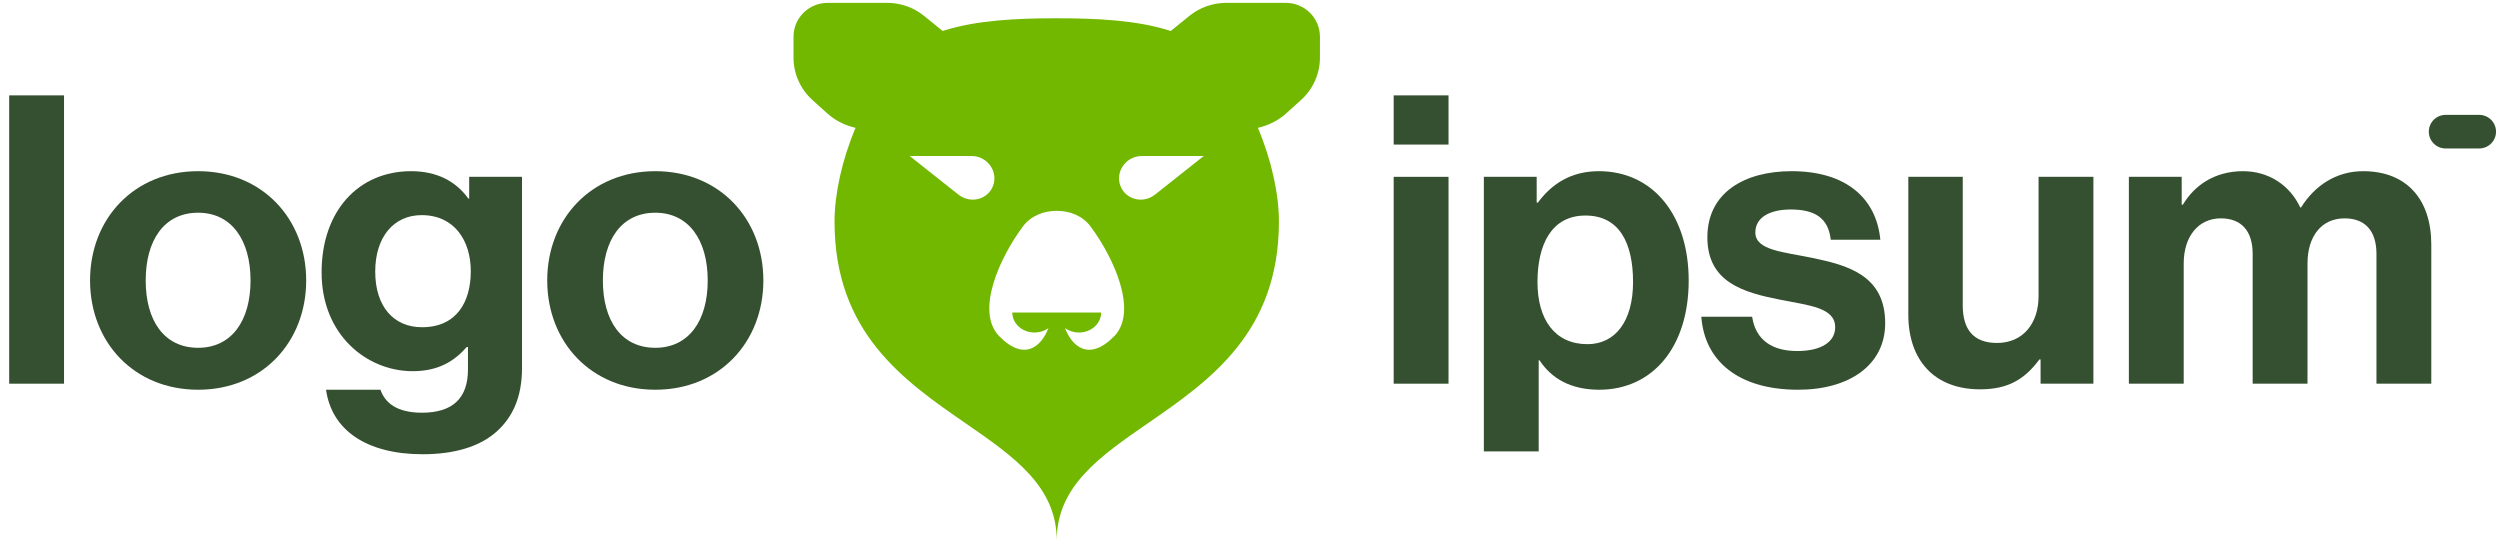
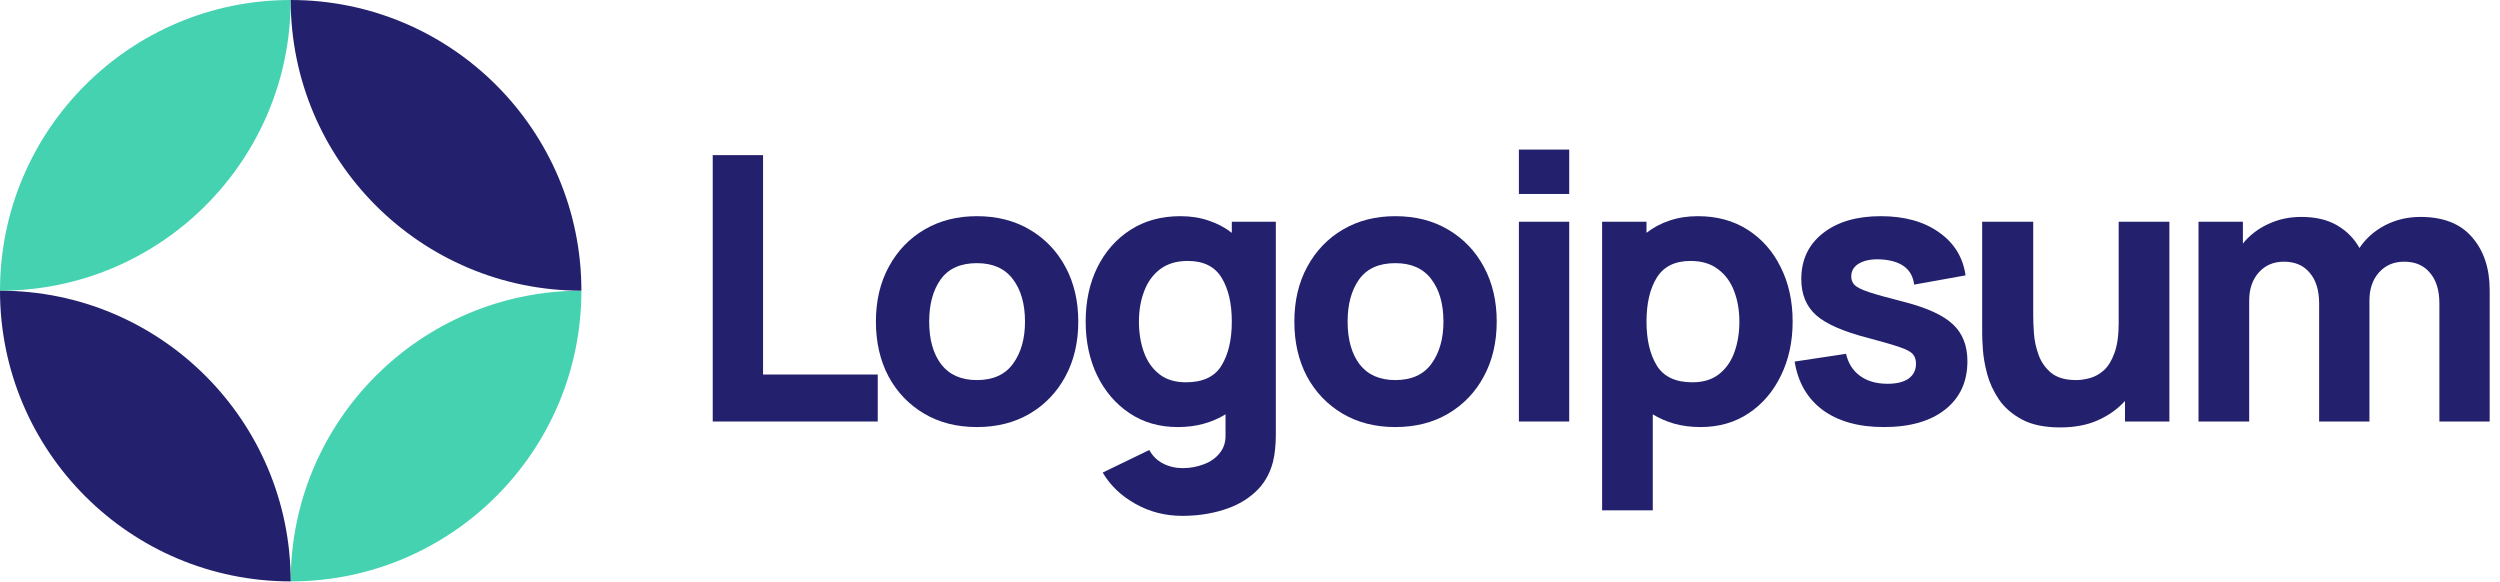
- <svg xmlns="http://www.w3.org/2000/svg" id="logo-75" width="186" height="41" viewBox="0 0 186 41" fill="none">
-   <path class="ccustom" fill-rule="evenodd" clip-rule="evenodd" d="M59.037 2.729C59.037 1.339 60.176 0.213 61.581 0.213H66.011C67.011 0.213 67.98 0.556 68.753 1.183L70.1 2.276L70.134 2.306C70.165 2.296 70.196 2.286 70.228 2.276C72.659 1.506 75.609 1.359 78.621 1.359C81.632 1.359 84.582 1.506 87.013 2.276C87.045 2.286 87.076 2.296 87.107 2.306L87.141 2.276L88.488 1.183C89.261 0.556 90.23 0.213 91.23 0.213H95.66C97.065 0.213 98.204 1.339 98.204 2.729V4.284C98.204 5.487 97.691 6.635 96.792 7.445L95.705 8.425C95.174 8.904 94.537 9.252 93.845 9.442L93.588 9.512C94.595 11.89 95.152 14.432 95.152 16.488C95.152 24.759 89.978 28.332 85.419 31.479C81.829 33.958 78.621 36.173 78.621 40.213C78.621 36.173 75.412 33.958 71.822 31.479C67.263 28.332 62.089 24.759 62.089 16.488C62.089 14.432 62.646 11.89 63.653 9.512L63.396 9.442C62.704 9.252 62.067 8.904 61.536 8.425L60.449 7.445C59.55 6.635 59.037 5.487 59.037 4.284V2.729ZM81.927 23.25C81.927 23.645 81.753 24.024 81.443 24.304C81.133 24.583 80.712 24.74 80.274 24.74C79.895 24.74 79.53 24.623 79.238 24.411C79.735 25.728 81.008 26.976 82.944 24.969C84.653 23.105 82.868 19.172 81.129 16.838C80.549 16.06 79.597 15.686 78.621 15.686C77.644 15.686 76.692 16.06 76.112 16.838C74.373 19.172 72.588 23.105 74.297 24.969C76.233 26.976 77.506 25.728 78.003 24.411C77.711 24.623 77.346 24.74 76.967 24.74C76.529 24.74 76.108 24.583 75.798 24.304C75.488 24.024 75.314 23.645 75.314 23.25H81.927ZM72.29 11.608H67.684L71.314 14.483C72.113 15.115 73.28 14.913 73.774 14.057C74.398 12.975 73.569 11.608 72.29 11.608ZM84.951 11.608H89.557L85.927 14.483C85.128 15.115 83.961 14.913 83.467 14.057C82.843 12.975 83.672 11.608 84.951 11.608Z" fill="#72B800" />
-   <path class="ccustom" d="M103.69 28.546H107.77V13.156H103.69V28.546ZM103.69 10.756H107.77V7.096H103.69V10.756Z" fill="#355030" />
-   <path class="ccustom" d="M110.399 33.586H114.479V26.806H114.539C115.409 28.126 116.819 28.996 118.979 28.996C122.939 28.996 125.639 25.846 125.639 20.866C125.639 16.066 123.029 12.736 118.949 12.736C116.849 12.736 115.409 13.726 114.419 15.076H114.329V13.156H110.399V33.586ZM118.109 25.606C115.679 25.606 114.389 23.776 114.389 20.986C114.389 18.226 115.409 16.036 117.959 16.036C120.479 16.036 121.499 18.076 121.499 20.986C121.499 23.896 120.179 25.606 118.109 25.606Z" fill="#355030" />
-   <path class="ccustom" d="M133.778 28.996C137.618 28.996 140.258 27.136 140.258 24.046C140.258 20.446 137.408 19.726 134.828 19.186C132.638 18.736 130.598 18.616 130.598 17.296C130.598 16.186 131.648 15.586 133.238 15.586C134.978 15.586 136.028 16.186 136.208 17.836H139.898C139.598 14.746 137.348 12.736 133.298 12.736C129.788 12.736 127.028 14.326 127.028 17.656C127.028 21.016 129.728 21.766 132.488 22.306C134.588 22.726 136.538 22.876 136.538 24.346C136.538 25.426 135.518 26.116 133.718 26.116C131.888 26.116 130.628 25.336 130.358 23.566H126.578C126.818 26.836 129.308 28.996 133.778 28.996Z" fill="#355030" />
-   <path class="ccustom" d="M155.749 28.546V13.156H151.669V22.036C151.669 24.076 150.499 25.516 148.579 25.516C146.839 25.516 146.029 24.526 146.029 22.726V13.156H141.979V23.416C141.979 26.776 143.899 28.966 147.319 28.966C149.479 28.966 150.679 28.156 151.729 26.746H151.819V28.546H155.749Z" fill="#355030" />
-   <path class="ccustom" d="M158.388 28.546H162.468V19.606C162.468 17.566 163.578 16.246 165.228 16.246C166.728 16.246 167.598 17.146 167.598 18.886V28.546H171.678V19.606C171.678 17.566 172.728 16.246 174.438 16.246C175.938 16.246 176.808 17.146 176.808 18.886V28.546H180.888V18.196C180.888 14.836 179.058 12.736 175.818 12.736C173.868 12.736 172.248 13.756 171.198 15.436H171.138C170.388 13.816 168.828 12.736 166.878 12.736C164.748 12.736 163.248 13.816 162.408 15.226H162.318V13.156H158.388V28.546Z" fill="#355030" />
-   <path class="ccustom" d="M0.684 28.546H4.764V7.096H0.684V28.546Z" fill="#355030" />
-   <path class="ccustom" d="M14.74 28.996C19.51 28.996 22.78 25.456 22.78 20.866C22.78 16.276 19.51 12.736 14.74 12.736C9.97 12.736 6.7 16.276 6.7 20.866C6.7 25.456 9.97 28.996 14.74 28.996ZM14.74 25.876C12.22 25.876 10.84 23.866 10.84 20.866C10.84 17.866 12.22 15.826 14.74 15.826C17.23 15.826 18.64 17.866 18.64 20.866C18.64 23.866 17.23 25.876 14.74 25.876Z" fill="#355030" />
-   <path class="ccustom" d="M31.457 33.796C33.737 33.796 35.717 33.256 37.007 32.056C38.147 31.006 38.837 29.536 38.837 27.376V13.156H34.907V14.776H34.847C33.917 13.486 32.507 12.736 30.587 12.736C26.687 12.736 23.927 15.676 23.927 20.266C23.927 24.916 27.287 27.616 30.707 27.616C32.657 27.616 33.827 26.836 34.727 25.816H34.817V27.496C34.817 29.596 33.707 30.706 31.397 30.706C29.507 30.706 28.637 29.956 28.307 28.996H24.257C24.677 31.996 27.257 33.796 31.457 33.796ZM31.397 24.346C29.297 24.346 27.917 22.816 27.917 20.206C27.917 17.626 29.297 16.006 31.367 16.006C33.827 16.006 35.027 17.926 35.027 20.176C35.027 22.456 33.977 24.346 31.397 24.346Z" fill="#355030" />
-   <path class="ccustom" d="M48.754 28.996C53.524 28.996 56.794 25.456 56.794 20.866C56.794 16.276 53.524 12.736 48.754 12.736C43.984 12.736 40.714 16.276 40.714 20.866C40.714 25.456 43.984 28.996 48.754 28.996ZM48.754 25.876C46.234 25.876 44.854 23.866 44.854 20.866C44.854 17.866 46.234 15.826 48.754 15.826C51.244 15.826 52.654 17.866 52.654 20.866C52.654 23.866 51.244 25.876 48.754 25.876Z" fill="#355030" />
-   <path class="ccustom" d="M180.704 9.796C180.704 9.106 181.263 8.546 181.954 8.546H184.454C185.144 8.546 185.704 9.106 185.704 9.796C185.704 10.487 185.144 11.046 184.454 11.046H181.954C181.263 11.046 180.704 10.487 180.704 9.796Z" fill="#355030" />
+ <svg xmlns="http://www.w3.org/2000/svg" id="logo-44" width="172" height="40" viewBox="0 0 172 40" fill="none">
+   <path d="M49.036 29H60.389V25.767H52.498V10.673H49.036V29Z" fill="#23216E" class="ccompli2" />
+   <path d="M67.211 29.382C68.586 29.382 69.795 29.076 70.839 28.465C71.891 27.846 72.71 26.993 73.295 25.907C73.889 24.813 74.186 23.553 74.186 22.127C74.186 20.71 73.893 19.459 73.308 18.373C72.722 17.278 71.903 16.421 70.851 15.802C69.808 15.182 68.594 14.873 67.211 14.873C65.854 14.873 64.653 15.178 63.609 15.789C62.566 16.4 61.747 17.253 61.153 18.347C60.559 19.433 60.262 20.693 60.262 22.127C60.262 23.544 60.551 24.8 61.128 25.895C61.713 26.981 62.528 27.833 63.571 28.453C64.615 29.072 65.828 29.382 67.211 29.382ZM67.211 26.149C66.134 26.149 65.315 25.788 64.755 25.067C64.203 24.338 63.928 23.358 63.928 22.127C63.928 20.931 64.191 19.964 64.717 19.225C65.251 18.479 66.083 18.105 67.211 18.105C68.306 18.105 69.129 18.47 69.68 19.2C70.24 19.93 70.52 20.905 70.52 22.127C70.52 23.307 70.245 24.274 69.693 25.029C69.15 25.776 68.323 26.149 67.211 26.149Z" fill="#23216E" class="ccompli2" />
+   <path d="M81.032 29.382C81.677 29.382 82.271 29.305 82.814 29.153C83.365 29 83.866 28.784 84.316 28.504V29.891C84.333 30.4 84.201 30.824 83.921 31.164C83.65 31.512 83.285 31.77 82.826 31.94C82.368 32.118 81.88 32.207 81.363 32.207C80.879 32.207 80.43 32.101 80.014 31.889C79.606 31.677 79.293 31.367 79.072 30.96L75.865 32.513C76.391 33.404 77.142 34.121 78.117 34.664C79.093 35.215 80.166 35.491 81.337 35.491C82.347 35.491 83.285 35.355 84.15 35.084C85.016 34.821 85.745 34.418 86.339 33.874C86.942 33.331 87.353 32.64 87.574 31.8C87.65 31.503 87.701 31.202 87.727 30.896C87.76 30.599 87.777 30.281 87.777 29.942V15.255H84.748V16.018C84.282 15.653 83.751 15.373 83.157 15.178C82.572 14.975 81.923 14.873 81.21 14.873C79.895 14.873 78.749 15.187 77.774 15.815C76.798 16.442 76.039 17.304 75.496 18.398C74.961 19.484 74.694 20.727 74.694 22.127C74.694 23.502 74.957 24.736 75.483 25.831C76.017 26.925 76.76 27.791 77.71 28.427C78.66 29.064 79.768 29.382 81.032 29.382ZM81.592 26.302C80.845 26.302 80.234 26.115 79.759 25.742C79.284 25.369 78.932 24.868 78.703 24.24C78.474 23.604 78.359 22.899 78.359 22.127C78.359 21.364 78.478 20.668 78.716 20.04C78.953 19.404 79.318 18.899 79.81 18.525C80.311 18.144 80.947 17.953 81.719 17.953C82.805 17.953 83.582 18.339 84.048 19.111C84.515 19.875 84.748 20.88 84.748 22.127C84.748 23.375 84.511 24.384 84.036 25.156C83.569 25.92 82.754 26.302 81.592 26.302Z" fill="#23216E" class="ccompli2" />
+   <path d="M96 29.382C97.374 29.382 98.584 29.076 99.627 28.465C100.679 27.846 101.498 26.993 102.083 25.907C102.677 24.813 102.974 23.553 102.974 22.127C102.974 20.71 102.682 19.459 102.096 18.373C101.511 17.278 100.692 16.421 99.64 15.802C98.596 15.182 97.383 14.873 96 14.873C94.642 14.873 93.442 15.178 92.398 15.789C91.354 16.4 90.536 17.253 89.942 18.347C89.348 19.433 89.051 20.693 89.051 22.127C89.051 23.544 89.339 24.8 89.916 25.895C90.502 26.981 91.316 27.833 92.36 28.453C93.403 29.072 94.617 29.382 96 29.382ZM96 26.149C94.922 26.149 94.103 25.788 93.543 25.067C92.992 24.338 92.716 23.358 92.716 22.127C92.716 20.931 92.979 19.964 93.505 19.225C94.04 18.479 94.871 18.105 96 18.105C97.094 18.105 97.917 18.47 98.469 19.2C99.029 19.93 99.309 20.905 99.309 22.127C99.309 23.307 99.033 24.274 98.482 25.029C97.939 25.776 97.111 26.149 96 26.149Z" fill="#23216E" class="ccompli2" />
+   <path d="M104.5 13.345H107.962V10.291H104.5V13.345ZM104.5 29H107.962V15.255H104.5V29Z" fill="#23216E" class="ccompli2" />
+   <path d="M110.225 35.109H113.712V28.504C114.162 28.784 114.658 29 115.201 29.153C115.753 29.305 116.351 29.382 116.996 29.382C118.26 29.382 119.368 29.064 120.318 28.427C121.268 27.791 122.006 26.925 122.532 25.831C123.067 24.736 123.334 23.502 123.334 22.127C123.334 20.727 123.063 19.484 122.52 18.398C121.985 17.304 121.23 16.442 120.254 15.815C119.278 15.187 118.133 14.873 116.818 14.873C116.105 14.873 115.452 14.975 114.858 15.178C114.272 15.373 113.746 15.653 113.28 16.018V15.255H110.225V35.109ZM116.436 26.302C115.282 26.302 114.468 25.92 113.992 25.156C113.517 24.384 113.28 23.375 113.28 22.127C113.28 20.88 113.513 19.875 113.98 19.111C114.455 18.339 115.231 17.953 116.309 17.953C117.081 17.953 117.713 18.144 118.205 18.525C118.706 18.899 119.075 19.404 119.312 20.04C119.55 20.668 119.669 21.364 119.669 22.127C119.669 22.899 119.554 23.604 119.325 24.24C119.096 24.868 118.744 25.369 118.269 25.742C117.794 26.115 117.183 26.302 116.436 26.302Z" fill="#23216E" class="ccompli2" />
+   <path d="M129.606 29.382C131.404 29.382 132.813 28.979 133.831 28.173C134.849 27.367 135.358 26.259 135.358 24.851C135.358 23.782 135.027 22.938 134.366 22.318C133.712 21.699 132.601 21.185 131.031 20.778C129.962 20.507 129.164 20.286 128.638 20.116C128.121 19.947 127.777 19.781 127.607 19.62C127.446 19.459 127.366 19.259 127.366 19.022C127.366 18.623 127.556 18.318 127.938 18.105C128.329 17.893 128.842 17.808 129.478 17.851C130.827 17.953 131.566 18.53 131.693 19.582L135.231 18.945C135.053 17.698 134.442 16.71 133.398 15.98C132.355 15.242 131.023 14.873 129.402 14.873C127.739 14.873 126.411 15.263 125.418 16.044C124.426 16.824 123.929 17.876 123.929 19.2C123.929 20.252 124.273 21.084 124.96 21.695C125.647 22.297 126.831 22.814 128.511 23.247C129.504 23.51 130.233 23.722 130.7 23.884C131.175 24.045 131.481 24.21 131.616 24.38C131.752 24.541 131.82 24.758 131.82 25.029C131.82 25.462 131.65 25.801 131.311 26.047C130.972 26.285 130.488 26.404 129.86 26.404C129.096 26.404 128.464 26.221 127.964 25.856C127.472 25.491 127.153 24.987 127.009 24.342L123.471 24.876C123.7 26.31 124.345 27.422 125.406 28.211C126.475 28.991 127.875 29.382 129.606 29.382Z" fill="#23216E" class="ccompli2" />
+   <path d="M141.744 29.407C142.737 29.407 143.602 29.242 144.341 28.911C145.079 28.58 145.698 28.139 146.199 27.587V29H149.253V15.255H145.766V22.229C145.766 23.078 145.668 23.765 145.473 24.291C145.287 24.808 145.045 25.203 144.748 25.474C144.451 25.738 144.133 25.916 143.793 26.009C143.454 26.102 143.136 26.149 142.839 26.149C142.101 26.149 141.528 25.984 141.121 25.653C140.722 25.322 140.433 24.91 140.255 24.418C140.077 23.926 139.971 23.438 139.937 22.954C139.903 22.462 139.886 22.059 139.886 21.745V15.255H136.373V22.967C136.373 23.196 136.39 23.561 136.424 24.062C136.458 24.562 136.556 25.118 136.717 25.729C136.878 26.331 137.145 26.913 137.519 27.473C137.901 28.033 138.431 28.495 139.11 28.86C139.788 29.225 140.667 29.407 141.744 29.407Z" fill="#23216E" class="ccompli2" />
+   <path d="M151.258 29H154.745V20.676C154.745 19.887 154.961 19.247 155.394 18.755C155.835 18.254 156.416 18.004 157.138 18.004C157.893 18.004 158.483 18.258 158.907 18.767C159.339 19.268 159.556 19.972 159.556 20.88V29H163.018V20.676C163.018 19.887 163.234 19.247 163.667 18.755C164.108 18.254 164.689 18.004 165.41 18.004C166.166 18.004 166.755 18.258 167.179 18.767C167.612 19.268 167.829 19.972 167.829 20.88V29H171.29V19.964C171.29 18.462 170.887 17.248 170.081 16.324C169.284 15.39 168.1 14.924 166.53 14.924C165.648 14.924 164.838 15.114 164.099 15.496C163.361 15.878 162.772 16.4 162.33 17.062C161.974 16.417 161.465 15.899 160.803 15.509C160.141 15.119 159.318 14.924 158.334 14.924C157.502 14.924 156.739 15.089 156.043 15.42C155.347 15.742 154.77 16.188 154.312 16.756V15.255H151.258V29Z" fill="#23216E" class="ccompli2" />
+   <path d="M20 0C8.954 0 0 8.954 0 20C11.046 20 20 11.046 20 0Z" fill="#45D2B0" class="ccustom" />
+   <path d="M20 40C31.046 40 40 31.046 40 20C28.954 20 20 28.954 20 40Z" fill="#45D2B0" class="ccustom" />
+   <path d="M20 0C31.046 0 40 8.954 40 20C28.954 20 20 11.046 20 0Z" fill="#23216E" class="ccompli2" />
+   <path d="M20 40C8.954 40 -9.65645e-07 31.046 0 20C11.046 20 20 28.954 20 40Z" fill="#23216E" class="ccompli2" />
</svg>
